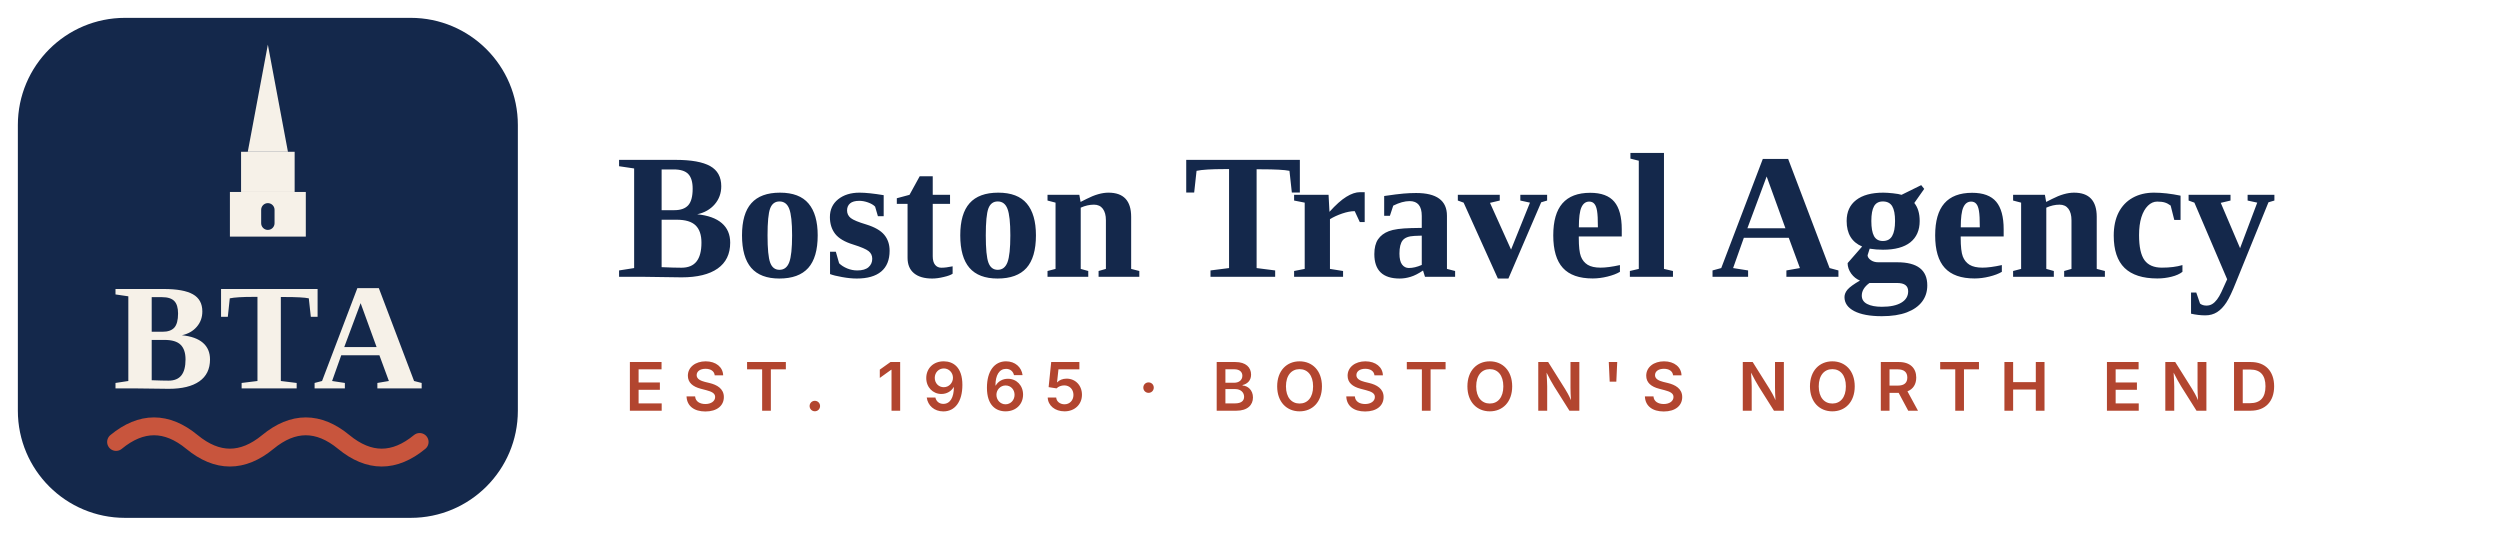
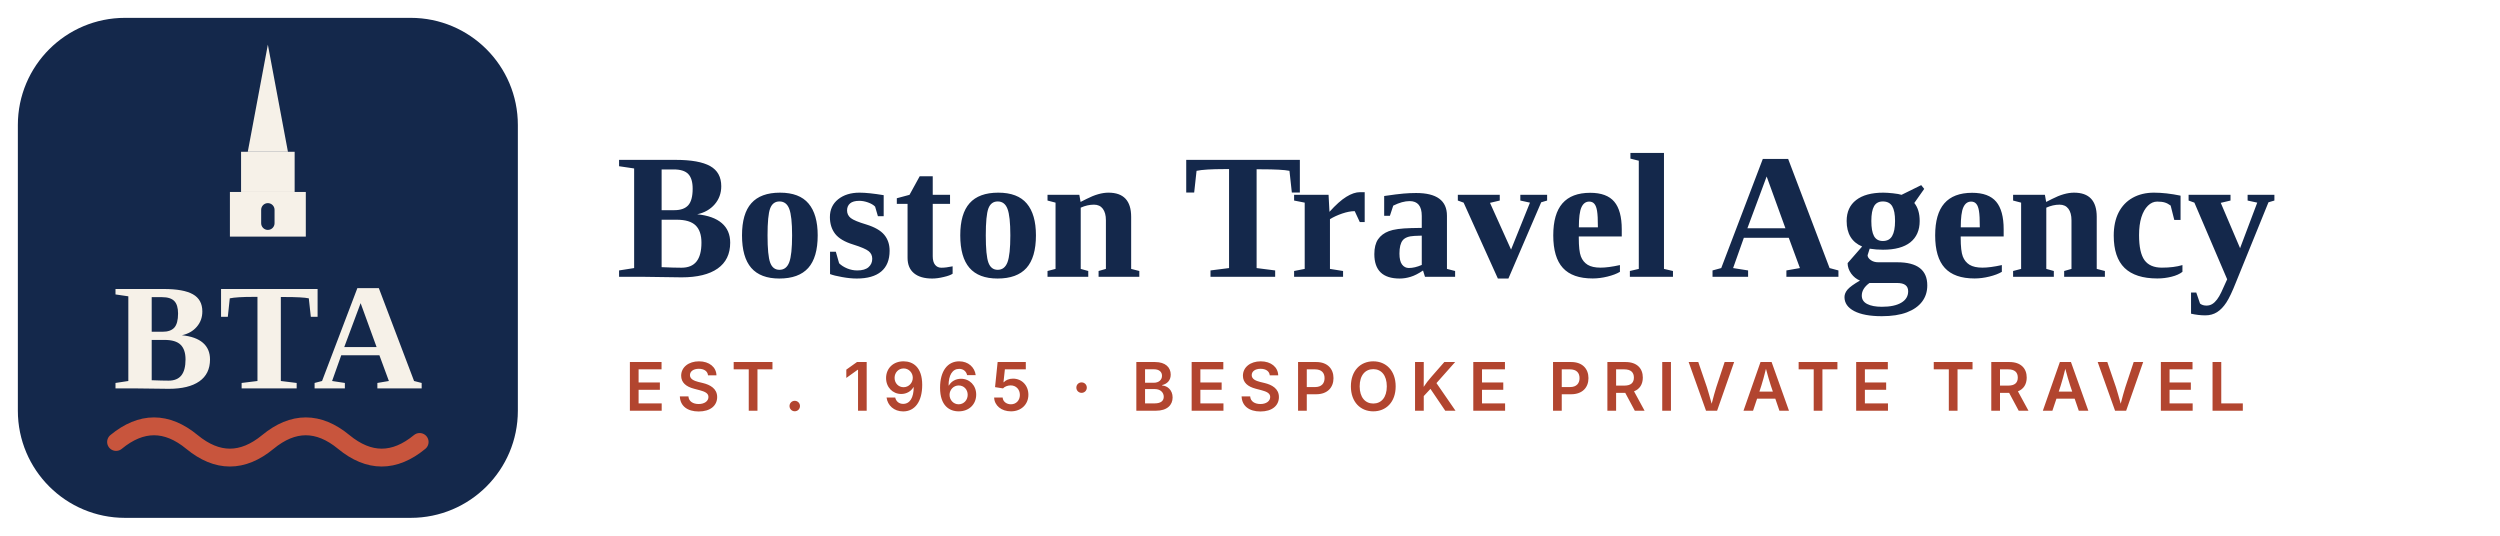
<svg xmlns="http://www.w3.org/2000/svg" viewBox="0 0 560 120" width="560" height="120">
  <g transform="translate(4,4)">
    <rect width="112" height="112" rx="24" fill="#14284b" />
    <path d="M56 6 L60.5 30 L51.5 30 Z" fill="#f6f1e8" />
    <rect x="50" y="30" width="12" height="9" fill="#f6f1e8" />
    <rect x="47.5" y="39" width="17" height="10" fill="#f6f1e8" />
    <rect x="54.5" y="41.5" width="3" height="6" rx="1.5" fill="#14284b" />
    <text x="56" y="83" text-anchor="middle" font-family="Fraunces, Georgia, 'Times New Roman', serif" font-weight="700" font-size="34" letter-spacing="1" fill="#f6f1e8">BTA</text>
    <path d="M22 95 q8.5 -7 17 0 t17 0 t17 0 t17 0" fill="none" stroke="#c8553d" stroke-width="4" stroke-linecap="round" />
  </g>
  <text x="138" y="62" font-family="Fraunces, Georgia, 'Times New Roman', serif" font-weight="700" font-size="40" fill="#14284b">Boston Travel Agency</text>
-   <text x="140" y="92" font-family="Inter, Arial, sans-serif" font-weight="600" font-size="15" letter-spacing="4" fill="#b2452f">EST. 1965 · BOSTON'S NORTH END</text>
+   <text x="140" y="92" font-family="Inter, Arial, sans-serif" font-weight="600" font-size="15" letter-spacing="2.5" fill="#b2452f">EST. 1965 · BESPOKE PRIVATE TRAVEL</text>
</svg>
